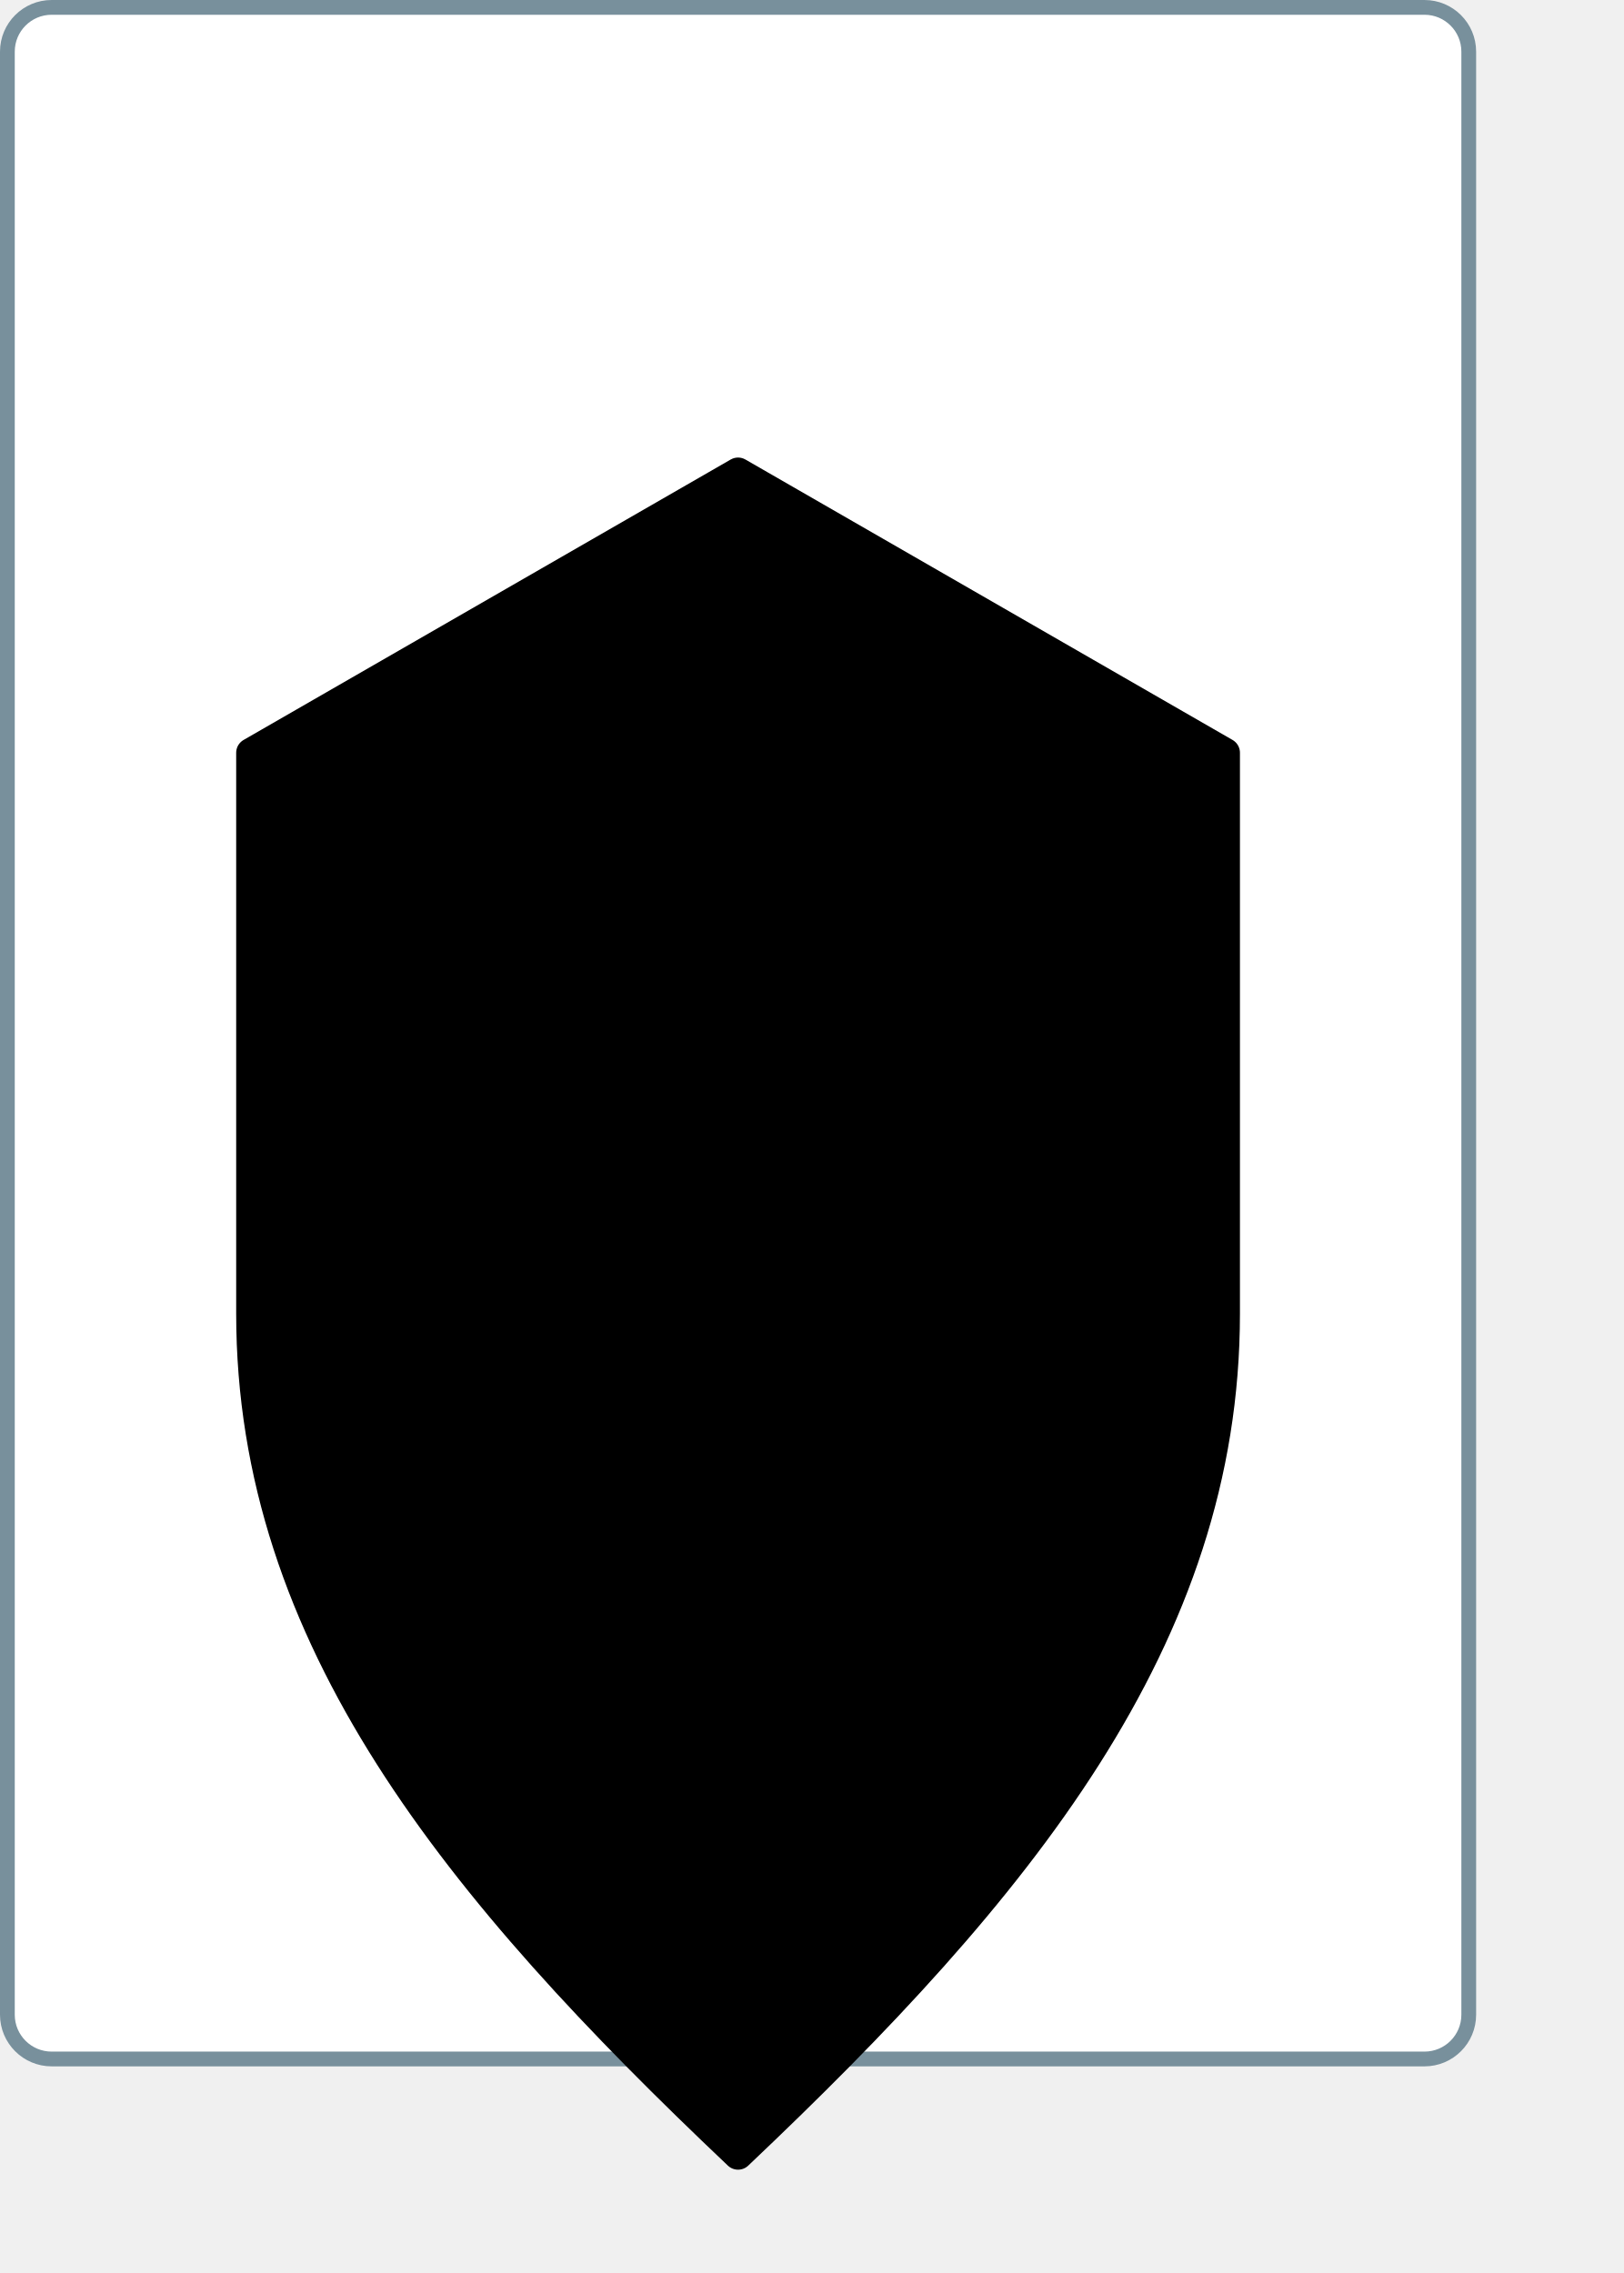
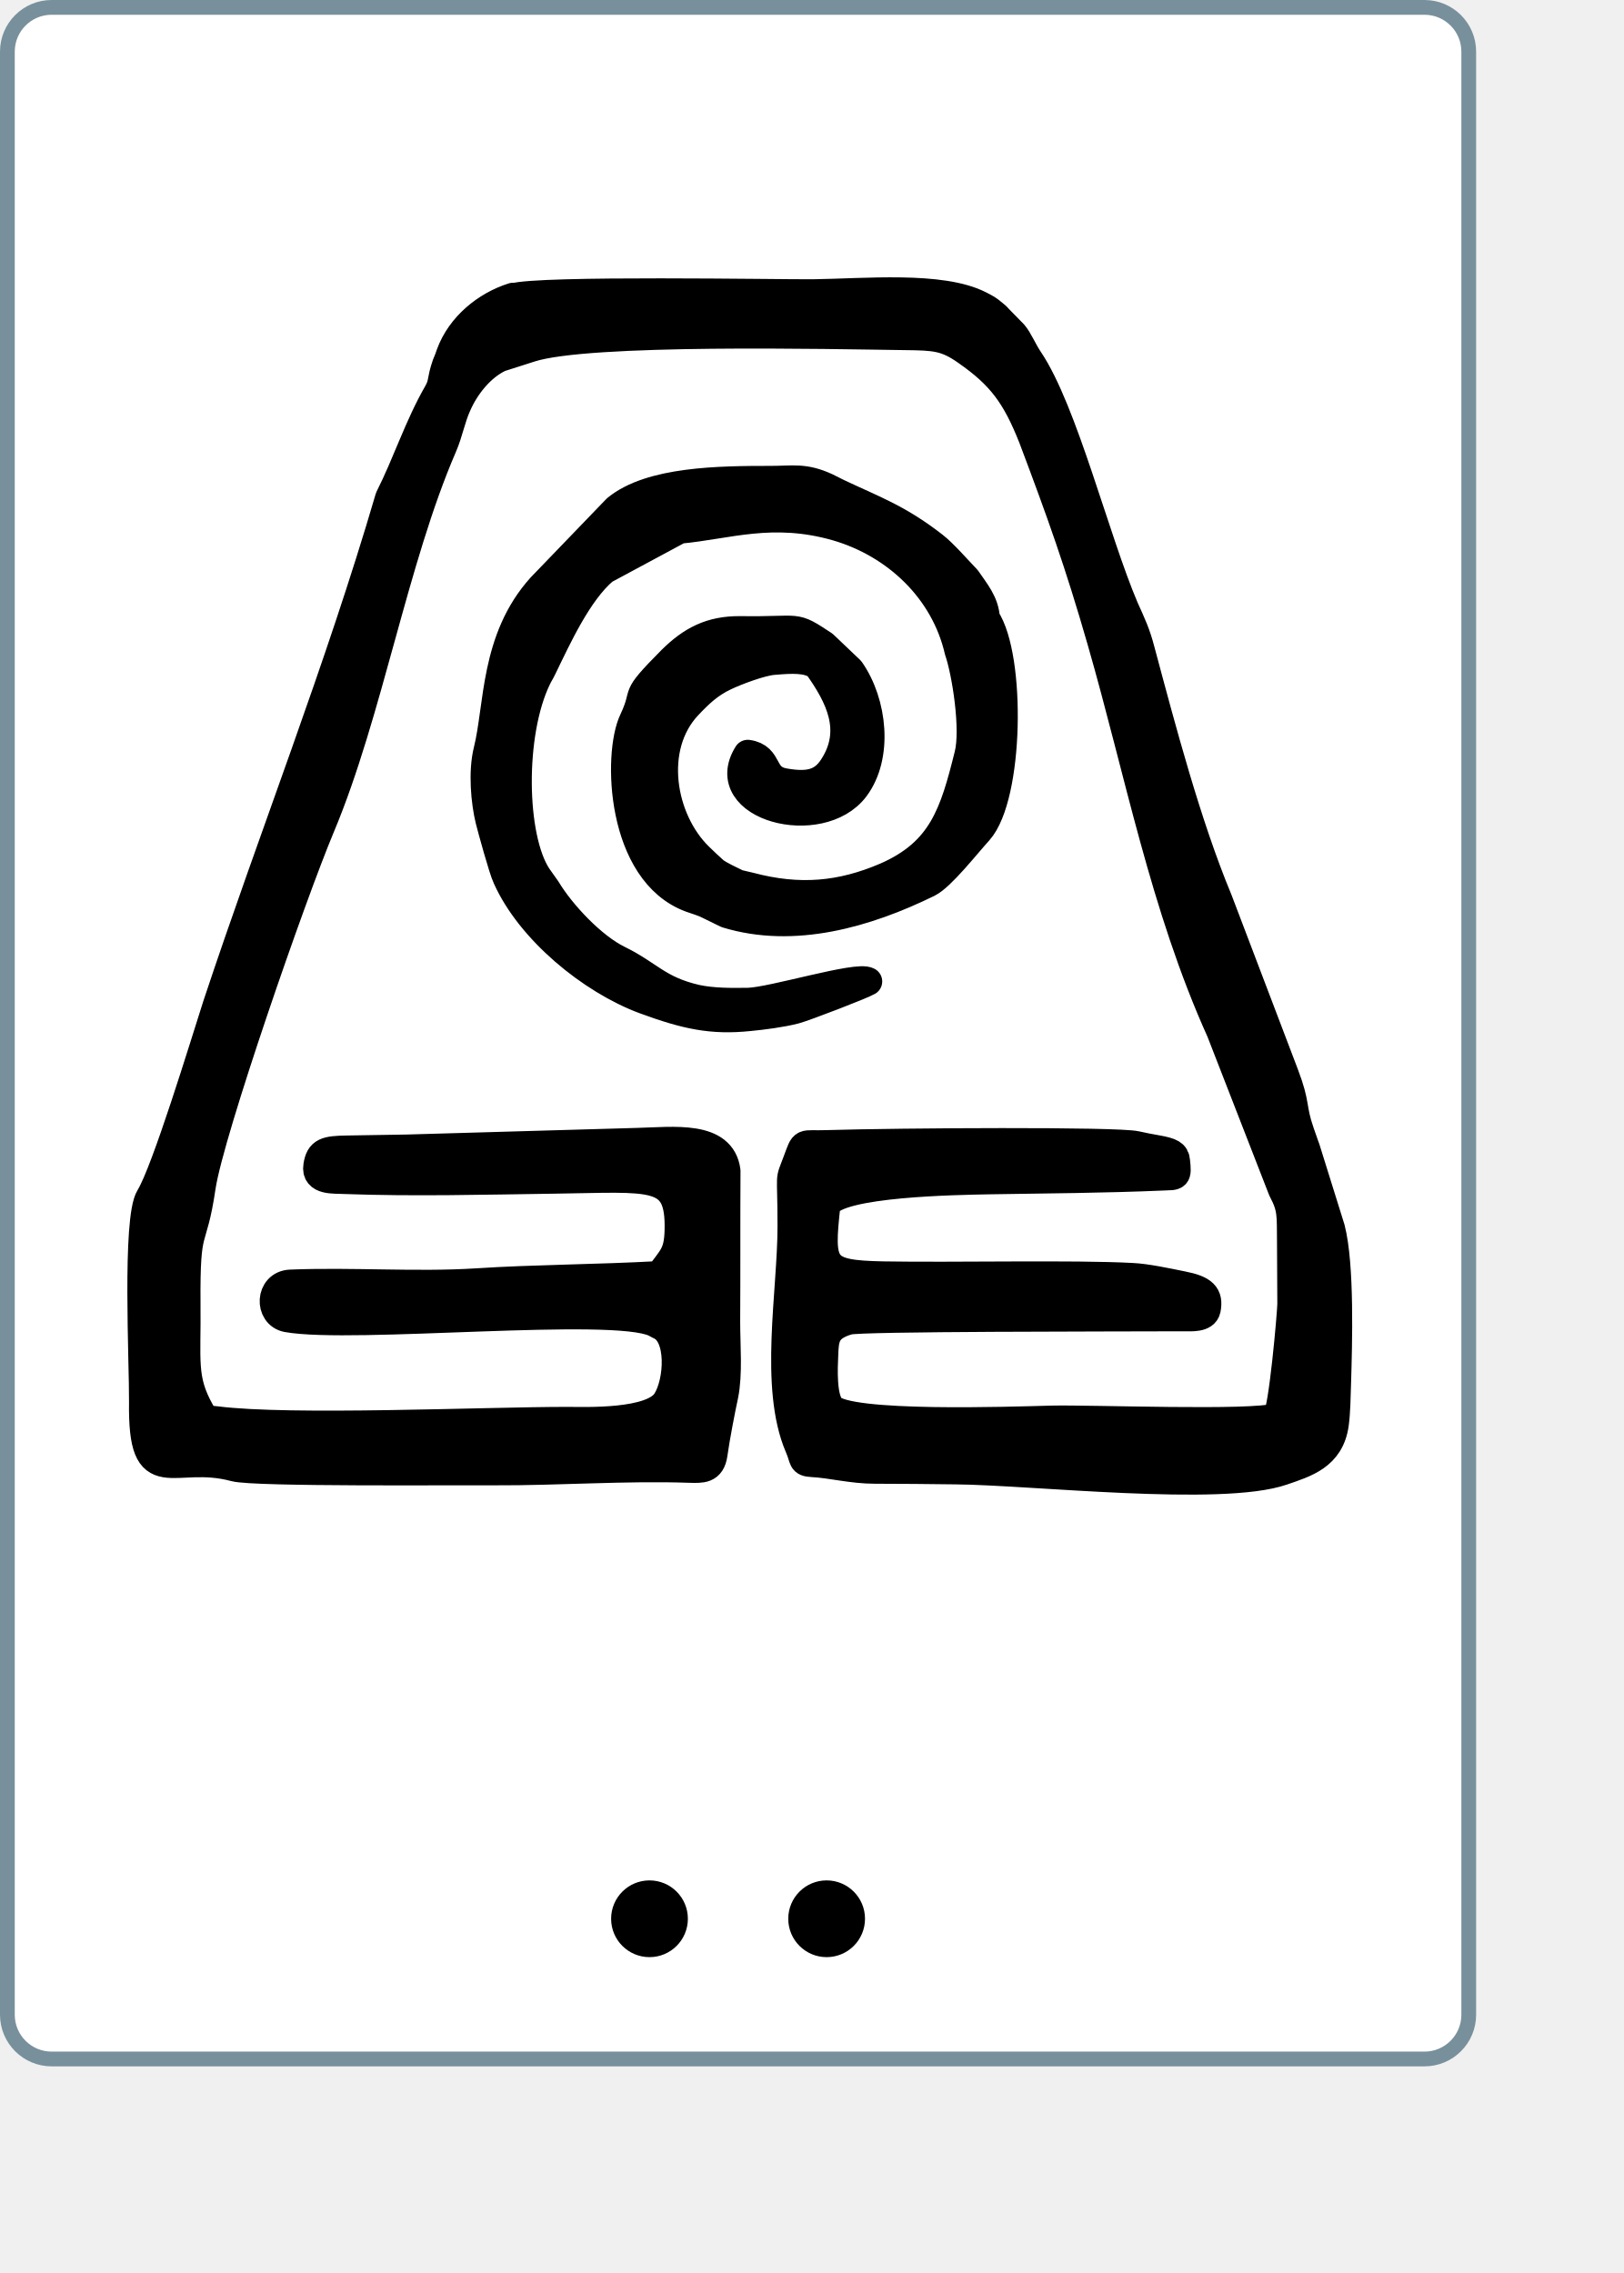
<svg xmlns="http://www.w3.org/2000/svg" width="110" height="154" viewBox="0 0 110 154">
  <rect x="0.5" y="0.5" width="99" height="139" rx="3" fill="#ffffff" stroke="#78909c" stroke-width="1" />
  <g transform="translate(0,20)">
-     <g fill="#000000" stroke="#000000" stroke-width="2" stroke-linejoin="round" stroke-linecap="round">
-       <path d="M50 12 L83 31 L83 69 C83 91 69 108 50 126 C31 108 17 91 17 69 L17 31 Z M30 48 L70 48 L70 78 L30 78 Z" />
+     <g transform="translate(-102.0094,-351.0956) scale(0.02143)">
+       <path d="M7406 17007l-34 -17c-70,-32 -104,-22 -176,-22 -161,0 -379,2 -487,91l-238 247c-149,165 -134,377 -169,517 -17,68 -8,163 6,220 6,24 42,156 54,181 74,166 266,324 435,387 133,49 214,66 331,54 43,-4 104,-12 146,-23 30,-8 212,-78 230,-89 -33,-20 -302,63 -378,65 -55,1 -114,1 -165,-10 -121,-28 -148,-76 -246,-124 -82,-40 -180,-144 -227,-222l-29 -41c-81,-123 -86,-452 -1,-627 3,-7 14,-25 16,-30 48,-99 113,-242 196,-312l238 -128c153,-14 294,-67 497,-9 189,55 342,201 386,393 23,66 52,247 31,329 -46,185 -83,307 -262,385 -140,60 -272,73 -430,31 -12,-3 -27,-6 -38,-9 -20,-10 -58,-27 -74,-40l-24 -22 -24 -23c-120,-117 -160,-347 -35,-479 34,-36 67,-68 116,-91 35,-17 115,-47 153,-50 58,-5 109,-8 141,16 69,97 124,204 49,320 -34,53 -80,62 -154,49 -76,-13 -45,-80 -116,-90 -104,166 229,253 339,107 75,-100 57,-269 -15,-372l-84 -80c-100,-66 -66,-43 -263,-46 -94,-1 -155,32 -217,93 -132,133 -74,90 -122,192 -51,107 -41,480 182,562 23,8 41,13 60,23l53 26c212,65 441,-1 637,-97 41,-20 120,-121 160,-165 97,-109 104,-549 22,-672 -3,-50 -32,-83 -60,-124 -29,-30 -73,-81 -104,-105 -113,-88 -190,-114 -304,-168z" fill="#000000" stroke="#000000" stroke-width="90.0" stroke-linejoin="round" stroke-linecap="round" />
+       <path d="M6382 16389c-86,27 -166,93 -198,180l-6 17 -7 17c-18,52 -9,57 -27,89 -62,108 -97,221 -153,332 -160,547 -366,1065 -545,1604 -41,128 -162,526 -212,607 -43,69 -20,524 -21,648 -4,293 93,153 289,206 64,17 704,11 821,12 200,1 416,-15 616,-8 39,1 69,4 76,-46 7,-51 25,-144 34,-185 14,-68 6,-158 6,-233 1,-159 0,-319 1,-477 -15,-115 -166,-94 -281,-91l-730 21 -186 3c-69,1 -88,6 -95,51 -8,49 53,42 85,44 217,8 445,2 660,-1 315,-4 402,-27 397,162 -2,75 -21,85 -61,141 -198,11 -394,11 -579,23 -191,12 -392,-4 -588,4 -66,3 -69,97 -10,108 208,37 1029,-48 1162,15l15 8c70,29 61,179 22,240 -45,72 -258,63 -313,63 -264,0 -875,28 -1110,-2 -35,-4 -34,1 -51,-29 -58,-104 -42,-160 -44,-339 -2,-266 19,-174 48,-371 26,-174 287,-925 377,-1139 151,-360 231,-844 386,-1202 19,-44 26,-88 45,-130 26,-60 75,-122 135,-150l97 -31c182,-59 953,-41 1183,-38 97,1 131,3 196,49 109,76 156,140 209,274 89,236 146,395 217,642 119,413 198,837 377,1234l195 501c31,58 27,80 28,163l1 197c0,28 -28,346 -47,359 -77,25 -584,5 -712,8 -121,3 -648,22 -698,-39 -27,-33 -23,-123 -21,-167 2,-52 4,-87 77,-108 36,-11 830,-10 1061,-11 23,0 65,4 71,-24 9,-45 -10,-63 -76,-76 -49,-10 -115,-24 -159,-26 -185,-10 -563,-1 -788,-5 -194,-4 -201,-26 -179,-224 37,-71 415,-76 514,-78 185,-3 365,-4 551,-12 42,-2 46,4 40,-49 -2,-21 -14,-28 -59,-36 -30,-5 -42,-8 -66,-13 -60,-14 -745,-10 -978,-3 -82,3 -69,-13 -94,53 -27,73 -17,22 -17,207 0,207 -58,507 23,696 18,41 7,49 42,51 60,3 125,21 198,21 85,0 170,1 255,2 240,2 839,70 1033,3 72,-25 151,-47 165,-149 5,-35 6,-90 7,-126 4,-129 11,-376 -19,-492l-79 -253 -3 -8 -15 -43c-28,-81 -11,-83 -49,-183l-210 -552c-99,-238 -178,-538 -245,-788 -14,-54 -28,-83 -51,-134 -93,-218 -193,-625 -303,-787 -18,-27 -33,-63 -48,-80l-46 -47c-9,-9 -2,-4 -18,-17 -18,-15 -21,-16 -42,-27 -122,-63 -365,-39 -528,-37 -101,1 -867,-13 -949,13z" fill="#000000" stroke="#000000" stroke-width="90.0" stroke-linejoin="round" stroke-linecap="round" />
    </g>
    <circle cx="44" cy="110" r="2.6" fill="#000000" />
    <circle cx="56" cy="110" r="2.6" fill="#000000" />
  </g>
</svg>
